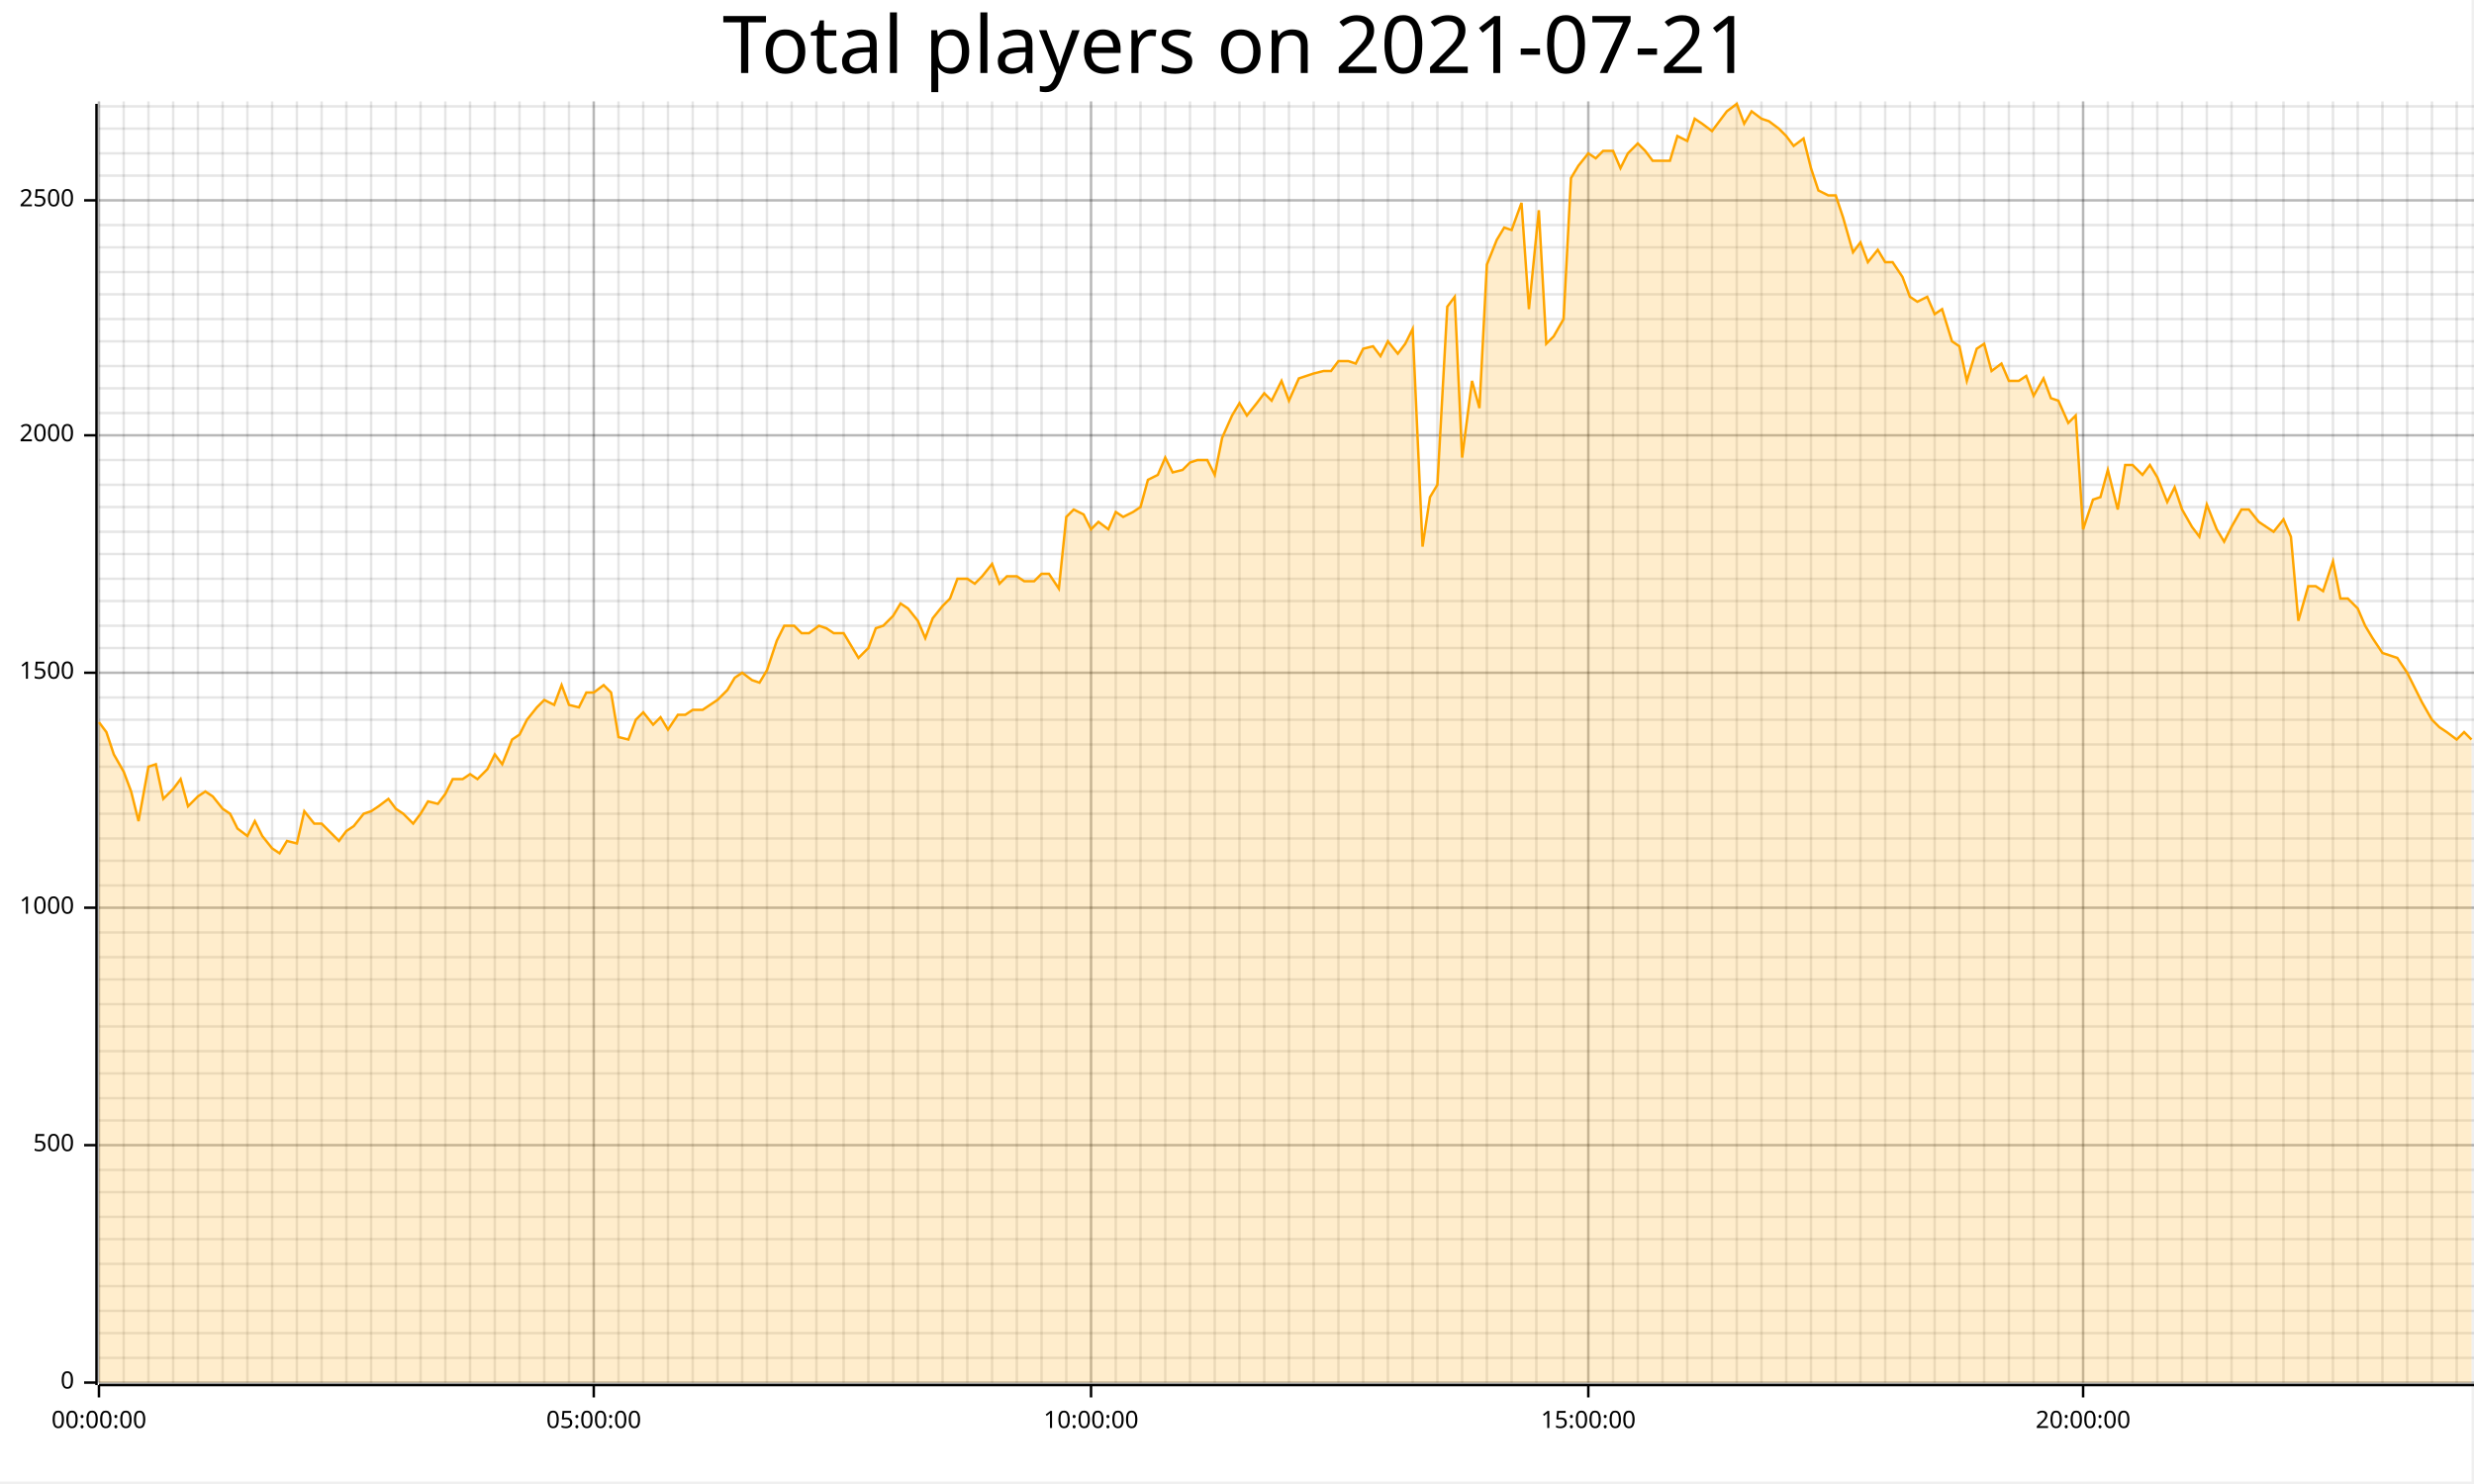
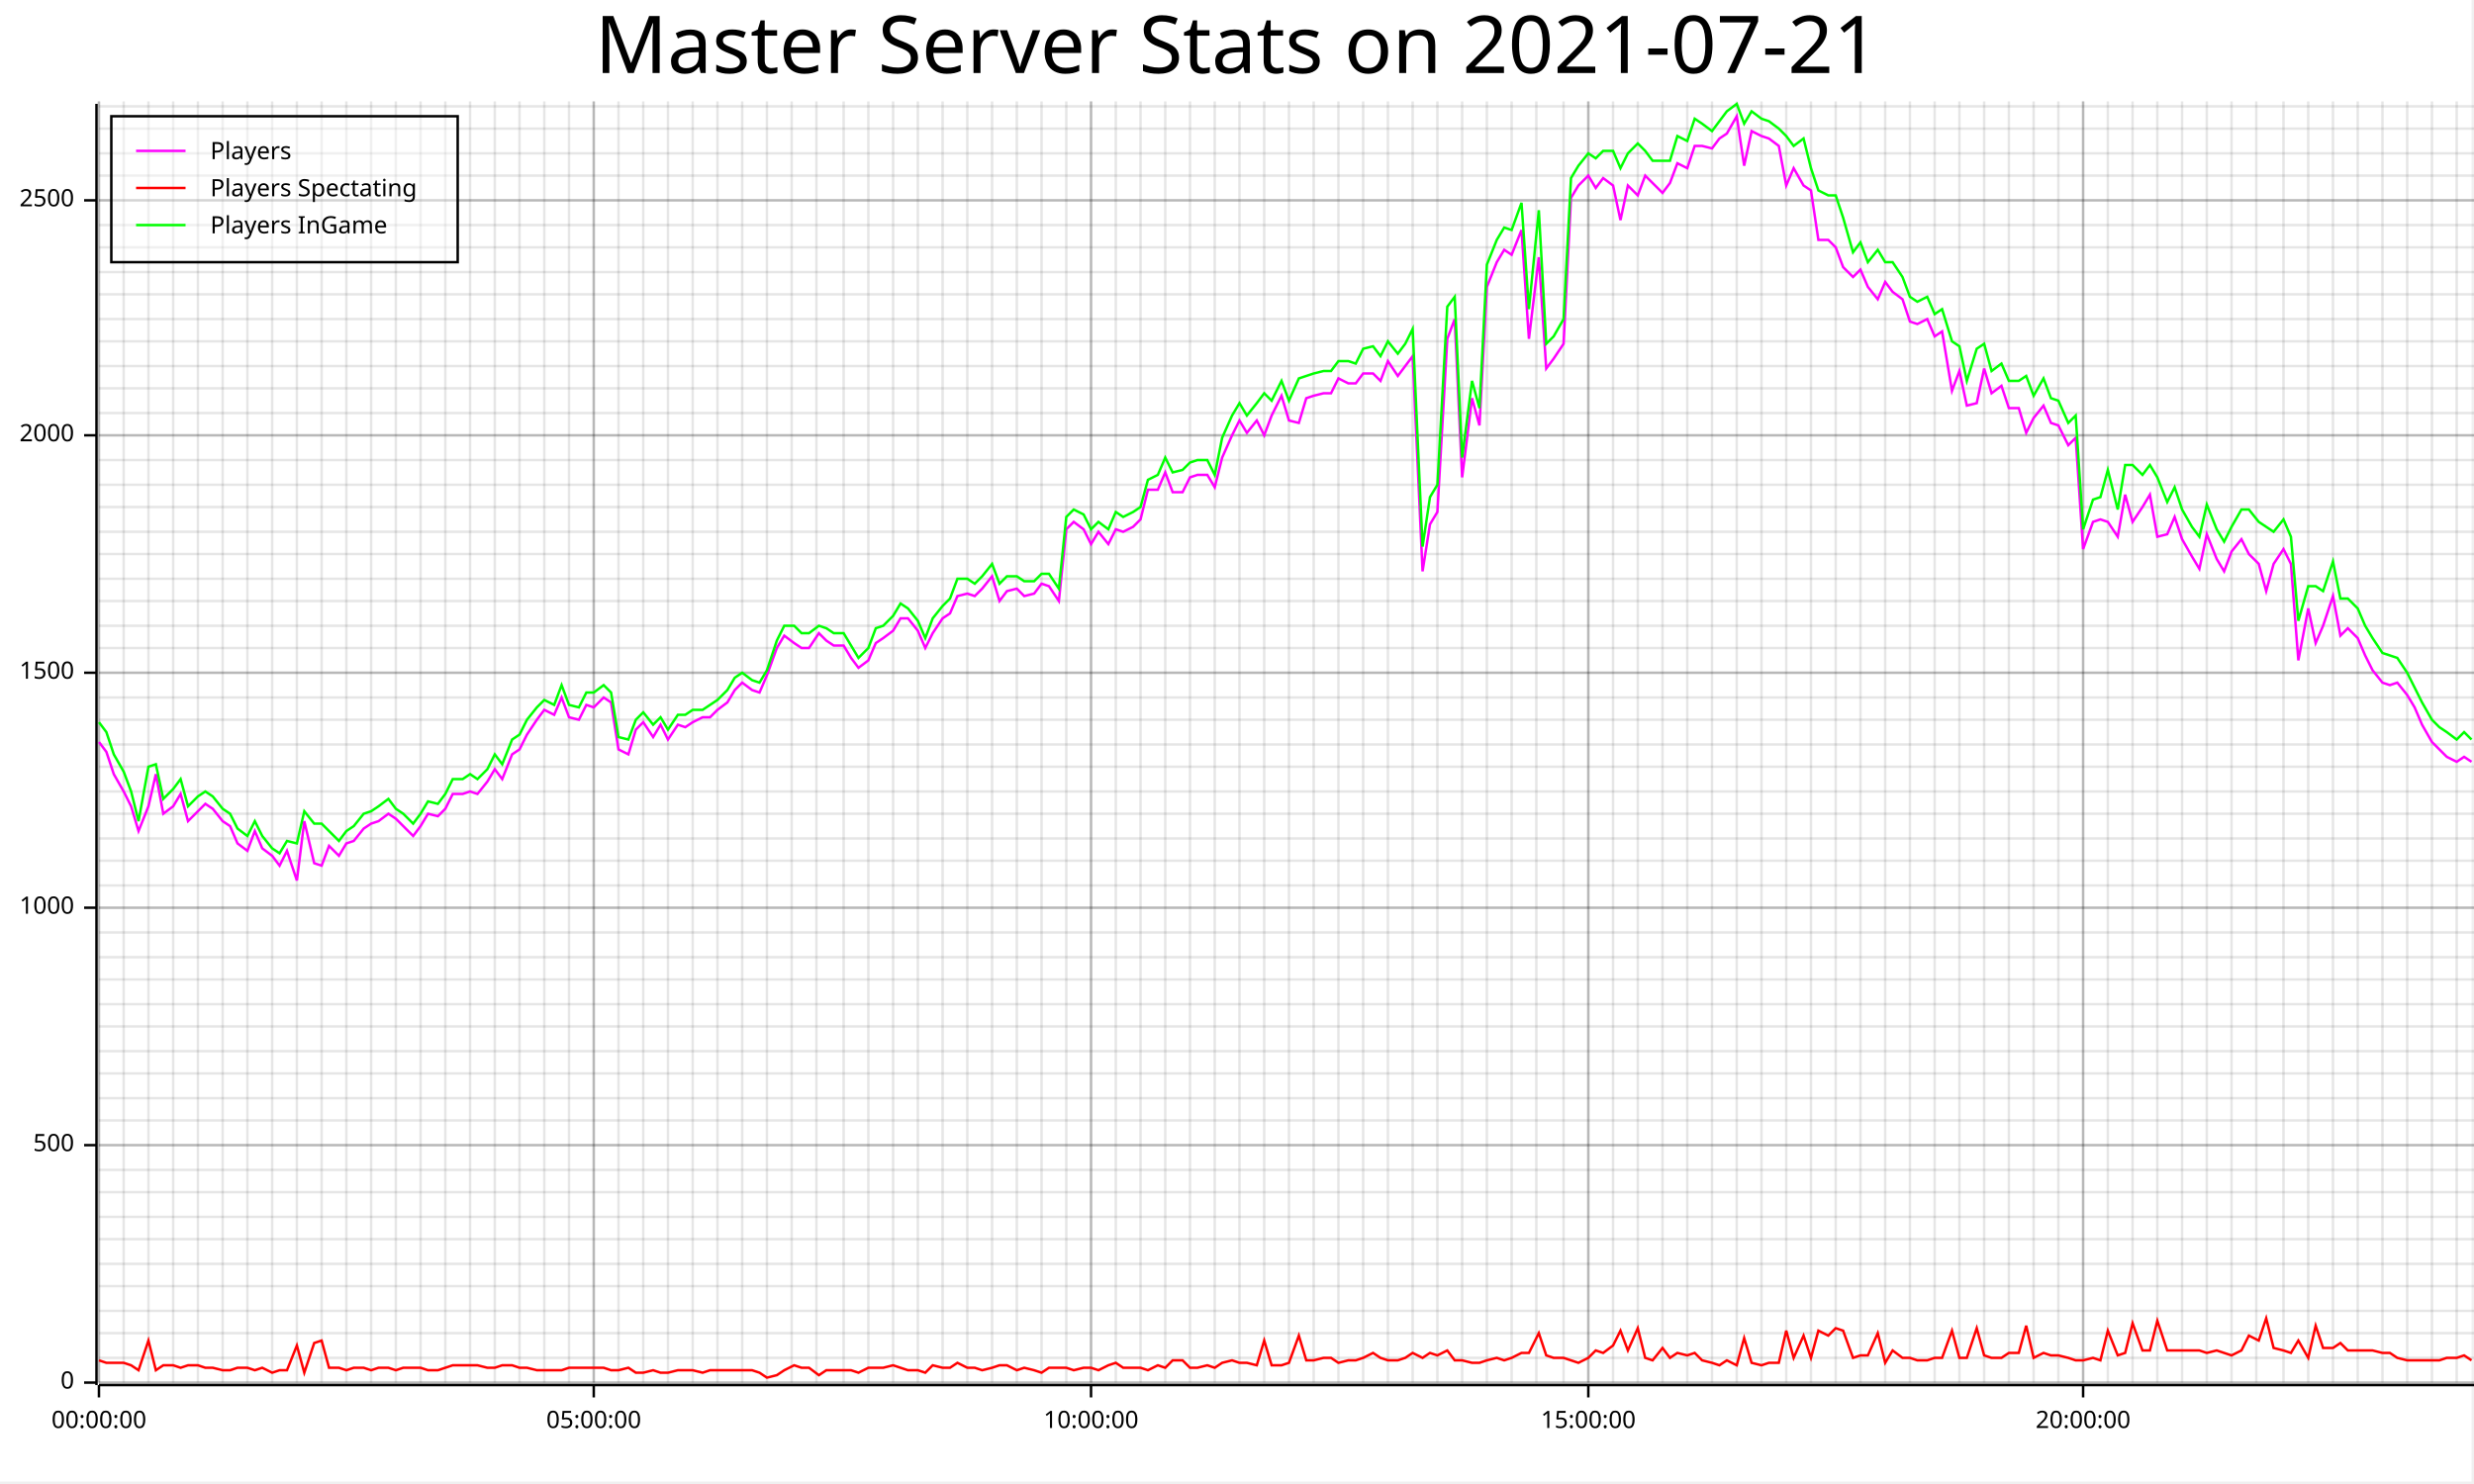
<svg xmlns="http://www.w3.org/2000/svg" width="1000" height="600" viewBox="0 0 1000 600">
  <rect x="0" y="0" width="999" height="599" opacity="1" fill="#FFFFFF" stroke="none" />
  <text x="500" y="5" dy="0.76em" text-anchor="middle" font-family="sans-serif" font-size="32.258" opacity="1" fill="#000000">
- Total players on 2021-07-21
+ Master Server Stats on 2021-07-21
</text>
  <line opacity="0.1" stroke="#000000" stroke-width="1" x1="40" y1="559" x2="40" y2="41" />
  <line opacity="0.1" stroke="#000000" stroke-width="1" x1="50" y1="559" x2="50" y2="41" />
  <line opacity="0.1" stroke="#000000" stroke-width="1" x1="60" y1="559" x2="60" y2="41" />
  <line opacity="0.1" stroke="#000000" stroke-width="1" x1="70" y1="559" x2="70" y2="41" />
  <line opacity="0.1" stroke="#000000" stroke-width="1" x1="80" y1="559" x2="80" y2="41" />
  <line opacity="0.1" stroke="#000000" stroke-width="1" x1="90" y1="559" x2="90" y2="41" />
  <line opacity="0.1" stroke="#000000" stroke-width="1" x1="100" y1="559" x2="100" y2="41" />
  <line opacity="0.1" stroke="#000000" stroke-width="1" x1="110" y1="559" x2="110" y2="41" />
  <line opacity="0.1" stroke="#000000" stroke-width="1" x1="120" y1="559" x2="120" y2="41" />
  <line opacity="0.1" stroke="#000000" stroke-width="1" x1="130" y1="559" x2="130" y2="41" />
  <line opacity="0.1" stroke="#000000" stroke-width="1" x1="140" y1="559" x2="140" y2="41" />
  <line opacity="0.1" stroke="#000000" stroke-width="1" x1="150" y1="559" x2="150" y2="41" />
  <line opacity="0.1" stroke="#000000" stroke-width="1" x1="160" y1="559" x2="160" y2="41" />
  <line opacity="0.1" stroke="#000000" stroke-width="1" x1="170" y1="559" x2="170" y2="41" />
  <line opacity="0.1" stroke="#000000" stroke-width="1" x1="180" y1="559" x2="180" y2="41" />
  <line opacity="0.1" stroke="#000000" stroke-width="1" x1="190" y1="559" x2="190" y2="41" />
  <line opacity="0.1" stroke="#000000" stroke-width="1" x1="200" y1="559" x2="200" y2="41" />
  <line opacity="0.1" stroke="#000000" stroke-width="1" x1="210" y1="559" x2="210" y2="41" />
  <line opacity="0.1" stroke="#000000" stroke-width="1" x1="220" y1="559" x2="220" y2="41" />
  <line opacity="0.1" stroke="#000000" stroke-width="1" x1="230" y1="559" x2="230" y2="41" />
  <line opacity="0.1" stroke="#000000" stroke-width="1" x1="240" y1="559" x2="240" y2="41" />
  <line opacity="0.1" stroke="#000000" stroke-width="1" x1="250" y1="559" x2="250" y2="41" />
  <line opacity="0.1" stroke="#000000" stroke-width="1" x1="260" y1="559" x2="260" y2="41" />
  <line opacity="0.1" stroke="#000000" stroke-width="1" x1="270" y1="559" x2="270" y2="41" />
  <line opacity="0.1" stroke="#000000" stroke-width="1" x1="280" y1="559" x2="280" y2="41" />
  <line opacity="0.1" stroke="#000000" stroke-width="1" x1="290" y1="559" x2="290" y2="41" />
  <line opacity="0.1" stroke="#000000" stroke-width="1" x1="300" y1="559" x2="300" y2="41" />
  <line opacity="0.1" stroke="#000000" stroke-width="1" x1="310" y1="559" x2="310" y2="41" />
  <line opacity="0.1" stroke="#000000" stroke-width="1" x1="320" y1="559" x2="320" y2="41" />
  <line opacity="0.1" stroke="#000000" stroke-width="1" x1="330" y1="559" x2="330" y2="41" />
  <line opacity="0.1" stroke="#000000" stroke-width="1" x1="341" y1="559" x2="341" y2="41" />
  <line opacity="0.1" stroke="#000000" stroke-width="1" x1="351" y1="559" x2="351" y2="41" />
  <line opacity="0.1" stroke="#000000" stroke-width="1" x1="361" y1="559" x2="361" y2="41" />
  <line opacity="0.1" stroke="#000000" stroke-width="1" x1="371" y1="559" x2="371" y2="41" />
  <line opacity="0.1" stroke="#000000" stroke-width="1" x1="381" y1="559" x2="381" y2="41" />
  <line opacity="0.1" stroke="#000000" stroke-width="1" x1="391" y1="559" x2="391" y2="41" />
  <line opacity="0.1" stroke="#000000" stroke-width="1" x1="401" y1="559" x2="401" y2="41" />
  <line opacity="0.1" stroke="#000000" stroke-width="1" x1="411" y1="559" x2="411" y2="41" />
  <line opacity="0.1" stroke="#000000" stroke-width="1" x1="421" y1="559" x2="421" y2="41" />
  <line opacity="0.1" stroke="#000000" stroke-width="1" x1="431" y1="559" x2="431" y2="41" />
  <line opacity="0.1" stroke="#000000" stroke-width="1" x1="441" y1="559" x2="441" y2="41" />
  <line opacity="0.1" stroke="#000000" stroke-width="1" x1="451" y1="559" x2="451" y2="41" />
  <line opacity="0.1" stroke="#000000" stroke-width="1" x1="461" y1="559" x2="461" y2="41" />
  <line opacity="0.1" stroke="#000000" stroke-width="1" x1="471" y1="559" x2="471" y2="41" />
  <line opacity="0.1" stroke="#000000" stroke-width="1" x1="481" y1="559" x2="481" y2="41" />
  <line opacity="0.1" stroke="#000000" stroke-width="1" x1="491" y1="559" x2="491" y2="41" />
  <line opacity="0.1" stroke="#000000" stroke-width="1" x1="501" y1="559" x2="501" y2="41" />
  <line opacity="0.1" stroke="#000000" stroke-width="1" x1="511" y1="559" x2="511" y2="41" />
  <line opacity="0.1" stroke="#000000" stroke-width="1" x1="521" y1="559" x2="521" y2="41" />
  <line opacity="0.1" stroke="#000000" stroke-width="1" x1="531" y1="559" x2="531" y2="41" />
  <line opacity="0.1" stroke="#000000" stroke-width="1" x1="541" y1="559" x2="541" y2="41" />
  <line opacity="0.1" stroke="#000000" stroke-width="1" x1="551" y1="559" x2="551" y2="41" />
  <line opacity="0.1" stroke="#000000" stroke-width="1" x1="561" y1="559" x2="561" y2="41" />
  <line opacity="0.1" stroke="#000000" stroke-width="1" x1="571" y1="559" x2="571" y2="41" />
  <line opacity="0.1" stroke="#000000" stroke-width="1" x1="581" y1="559" x2="581" y2="41" />
  <line opacity="0.1" stroke="#000000" stroke-width="1" x1="591" y1="559" x2="591" y2="41" />
  <line opacity="0.1" stroke="#000000" stroke-width="1" x1="601" y1="559" x2="601" y2="41" />
  <line opacity="0.1" stroke="#000000" stroke-width="1" x1="611" y1="559" x2="611" y2="41" />
  <line opacity="0.1" stroke="#000000" stroke-width="1" x1="621" y1="559" x2="621" y2="41" />
  <line opacity="0.1" stroke="#000000" stroke-width="1" x1="632" y1="559" x2="632" y2="41" />
  <line opacity="0.1" stroke="#000000" stroke-width="1" x1="642" y1="559" x2="642" y2="41" />
  <line opacity="0.1" stroke="#000000" stroke-width="1" x1="652" y1="559" x2="652" y2="41" />
  <line opacity="0.1" stroke="#000000" stroke-width="1" x1="662" y1="559" x2="662" y2="41" />
  <line opacity="0.1" stroke="#000000" stroke-width="1" x1="672" y1="559" x2="672" y2="41" />
  <line opacity="0.1" stroke="#000000" stroke-width="1" x1="682" y1="559" x2="682" y2="41" />
  <line opacity="0.1" stroke="#000000" stroke-width="1" x1="692" y1="559" x2="692" y2="41" />
  <line opacity="0.1" stroke="#000000" stroke-width="1" x1="702" y1="559" x2="702" y2="41" />
  <line opacity="0.1" stroke="#000000" stroke-width="1" x1="712" y1="559" x2="712" y2="41" />
  <line opacity="0.1" stroke="#000000" stroke-width="1" x1="722" y1="559" x2="722" y2="41" />
  <line opacity="0.1" stroke="#000000" stroke-width="1" x1="732" y1="559" x2="732" y2="41" />
  <line opacity="0.1" stroke="#000000" stroke-width="1" x1="742" y1="559" x2="742" y2="41" />
  <line opacity="0.1" stroke="#000000" stroke-width="1" x1="752" y1="559" x2="752" y2="41" />
  <line opacity="0.1" stroke="#000000" stroke-width="1" x1="762" y1="559" x2="762" y2="41" />
  <line opacity="0.1" stroke="#000000" stroke-width="1" x1="772" y1="559" x2="772" y2="41" />
  <line opacity="0.1" stroke="#000000" stroke-width="1" x1="782" y1="559" x2="782" y2="41" />
  <line opacity="0.1" stroke="#000000" stroke-width="1" x1="792" y1="559" x2="792" y2="41" />
  <line opacity="0.1" stroke="#000000" stroke-width="1" x1="802" y1="559" x2="802" y2="41" />
  <line opacity="0.1" stroke="#000000" stroke-width="1" x1="812" y1="559" x2="812" y2="41" />
  <line opacity="0.1" stroke="#000000" stroke-width="1" x1="822" y1="559" x2="822" y2="41" />
  <line opacity="0.1" stroke="#000000" stroke-width="1" x1="832" y1="559" x2="832" y2="41" />
  <line opacity="0.1" stroke="#000000" stroke-width="1" x1="842" y1="559" x2="842" y2="41" />
  <line opacity="0.1" stroke="#000000" stroke-width="1" x1="852" y1="559" x2="852" y2="41" />
  <line opacity="0.1" stroke="#000000" stroke-width="1" x1="862" y1="559" x2="862" y2="41" />
  <line opacity="0.1" stroke="#000000" stroke-width="1" x1="872" y1="559" x2="872" y2="41" />
  <line opacity="0.1" stroke="#000000" stroke-width="1" x1="882" y1="559" x2="882" y2="41" />
  <line opacity="0.1" stroke="#000000" stroke-width="1" x1="892" y1="559" x2="892" y2="41" />
  <line opacity="0.1" stroke="#000000" stroke-width="1" x1="902" y1="559" x2="902" y2="41" />
  <line opacity="0.1" stroke="#000000" stroke-width="1" x1="912" y1="559" x2="912" y2="41" />
  <line opacity="0.1" stroke="#000000" stroke-width="1" x1="923" y1="559" x2="923" y2="41" />
  <line opacity="0.1" stroke="#000000" stroke-width="1" x1="933" y1="559" x2="933" y2="41" />
  <line opacity="0.1" stroke="#000000" stroke-width="1" x1="943" y1="559" x2="943" y2="41" />
  <line opacity="0.1" stroke="#000000" stroke-width="1" x1="953" y1="559" x2="953" y2="41" />
  <line opacity="0.1" stroke="#000000" stroke-width="1" x1="963" y1="559" x2="963" y2="41" />
  <line opacity="0.1" stroke="#000000" stroke-width="1" x1="973" y1="559" x2="973" y2="41" />
  <line opacity="0.1" stroke="#000000" stroke-width="1" x1="983" y1="559" x2="983" y2="41" />
  <line opacity="0.1" stroke="#000000" stroke-width="1" x1="993" y1="559" x2="993" y2="41" />
  <line opacity="0.1" stroke="#000000" stroke-width="1" x1="40" y1="559" x2="1000" y2="559" />
  <line opacity="0.1" stroke="#000000" stroke-width="1" x1="40" y1="549" x2="1000" y2="549" />
  <line opacity="0.1" stroke="#000000" stroke-width="1" x1="40" y1="539" x2="1000" y2="539" />
  <line opacity="0.1" stroke="#000000" stroke-width="1" x1="40" y1="530" x2="1000" y2="530" />
  <line opacity="0.1" stroke="#000000" stroke-width="1" x1="40" y1="520" x2="1000" y2="520" />
  <line opacity="0.1" stroke="#000000" stroke-width="1" x1="40" y1="511" x2="1000" y2="511" />
  <line opacity="0.1" stroke="#000000" stroke-width="1" x1="40" y1="501" x2="1000" y2="501" />
  <line opacity="0.1" stroke="#000000" stroke-width="1" x1="40" y1="492" x2="1000" y2="492" />
  <line opacity="0.1" stroke="#000000" stroke-width="1" x1="40" y1="482" x2="1000" y2="482" />
  <line opacity="0.1" stroke="#000000" stroke-width="1" x1="40" y1="473" x2="1000" y2="473" />
  <line opacity="0.1" stroke="#000000" stroke-width="1" x1="40" y1="463" x2="1000" y2="463" />
  <line opacity="0.1" stroke="#000000" stroke-width="1" x1="40" y1="453" x2="1000" y2="453" />
  <line opacity="0.1" stroke="#000000" stroke-width="1" x1="40" y1="444" x2="1000" y2="444" />
  <line opacity="0.1" stroke="#000000" stroke-width="1" x1="40" y1="434" x2="1000" y2="434" />
  <line opacity="0.1" stroke="#000000" stroke-width="1" x1="40" y1="425" x2="1000" y2="425" />
  <line opacity="0.1" stroke="#000000" stroke-width="1" x1="40" y1="415" x2="1000" y2="415" />
  <line opacity="0.1" stroke="#000000" stroke-width="1" x1="40" y1="406" x2="1000" y2="406" />
  <line opacity="0.1" stroke="#000000" stroke-width="1" x1="40" y1="396" x2="1000" y2="396" />
  <line opacity="0.1" stroke="#000000" stroke-width="1" x1="40" y1="387" x2="1000" y2="387" />
  <line opacity="0.1" stroke="#000000" stroke-width="1" x1="40" y1="377" x2="1000" y2="377" />
  <line opacity="0.1" stroke="#000000" stroke-width="1" x1="40" y1="367" x2="1000" y2="367" />
  <line opacity="0.1" stroke="#000000" stroke-width="1" x1="40" y1="358" x2="1000" y2="358" />
  <line opacity="0.1" stroke="#000000" stroke-width="1" x1="40" y1="348" x2="1000" y2="348" />
  <line opacity="0.1" stroke="#000000" stroke-width="1" x1="40" y1="339" x2="1000" y2="339" />
  <line opacity="0.1" stroke="#000000" stroke-width="1" x1="40" y1="329" x2="1000" y2="329" />
  <line opacity="0.1" stroke="#000000" stroke-width="1" x1="40" y1="320" x2="1000" y2="320" />
  <line opacity="0.1" stroke="#000000" stroke-width="1" x1="40" y1="310" x2="1000" y2="310" />
  <line opacity="0.1" stroke="#000000" stroke-width="1" x1="40" y1="301" x2="1000" y2="301" />
  <line opacity="0.1" stroke="#000000" stroke-width="1" x1="40" y1="291" x2="1000" y2="291" />
  <line opacity="0.1" stroke="#000000" stroke-width="1" x1="40" y1="282" x2="1000" y2="282" />
  <line opacity="0.1" stroke="#000000" stroke-width="1" x1="40" y1="272" x2="1000" y2="272" />
  <line opacity="0.1" stroke="#000000" stroke-width="1" x1="40" y1="262" x2="1000" y2="262" />
  <line opacity="0.1" stroke="#000000" stroke-width="1" x1="40" y1="253" x2="1000" y2="253" />
  <line opacity="0.1" stroke="#000000" stroke-width="1" x1="40" y1="243" x2="1000" y2="243" />
  <line opacity="0.1" stroke="#000000" stroke-width="1" x1="40" y1="234" x2="1000" y2="234" />
  <line opacity="0.1" stroke="#000000" stroke-width="1" x1="40" y1="224" x2="1000" y2="224" />
  <line opacity="0.1" stroke="#000000" stroke-width="1" x1="40" y1="215" x2="1000" y2="215" />
  <line opacity="0.1" stroke="#000000" stroke-width="1" x1="40" y1="205" x2="1000" y2="205" />
  <line opacity="0.1" stroke="#000000" stroke-width="1" x1="40" y1="196" x2="1000" y2="196" />
  <line opacity="0.1" stroke="#000000" stroke-width="1" x1="40" y1="186" x2="1000" y2="186" />
  <line opacity="0.1" stroke="#000000" stroke-width="1" x1="40" y1="176" x2="1000" y2="176" />
  <line opacity="0.1" stroke="#000000" stroke-width="1" x1="40" y1="167" x2="1000" y2="167" />
  <line opacity="0.1" stroke="#000000" stroke-width="1" x1="40" y1="157" x2="1000" y2="157" />
  <line opacity="0.1" stroke="#000000" stroke-width="1" x1="40" y1="148" x2="1000" y2="148" />
  <line opacity="0.1" stroke="#000000" stroke-width="1" x1="40" y1="138" x2="1000" y2="138" />
  <line opacity="0.1" stroke="#000000" stroke-width="1" x1="40" y1="129" x2="1000" y2="129" />
  <line opacity="0.1" stroke="#000000" stroke-width="1" x1="40" y1="119" x2="1000" y2="119" />
  <line opacity="0.1" stroke="#000000" stroke-width="1" x1="40" y1="110" x2="1000" y2="110" />
  <line opacity="0.1" stroke="#000000" stroke-width="1" x1="40" y1="100" x2="1000" y2="100" />
  <line opacity="0.1" stroke="#000000" stroke-width="1" x1="40" y1="91" x2="1000" y2="91" />
  <line opacity="0.1" stroke="#000000" stroke-width="1" x1="40" y1="81" x2="1000" y2="81" />
  <line opacity="0.1" stroke="#000000" stroke-width="1" x1="40" y1="71" x2="1000" y2="71" />
  <line opacity="0.1" stroke="#000000" stroke-width="1" x1="40" y1="62" x2="1000" y2="62" />
  <line opacity="0.1" stroke="#000000" stroke-width="1" x1="40" y1="52" x2="1000" y2="52" />
  <line opacity="0.1" stroke="#000000" stroke-width="1" x1="40" y1="43" x2="1000" y2="43" />
  <line opacity="0.2" stroke="#000000" stroke-width="1" x1="40" y1="559" x2="40" y2="41" />
  <line opacity="0.2" stroke="#000000" stroke-width="1" x1="240" y1="559" x2="240" y2="41" />
  <line opacity="0.2" stroke="#000000" stroke-width="1" x1="441" y1="559" x2="441" y2="41" />
  <line opacity="0.2" stroke="#000000" stroke-width="1" x1="642" y1="559" x2="642" y2="41" />
  <line opacity="0.2" stroke="#000000" stroke-width="1" x1="842" y1="559" x2="842" y2="41" />
  <line opacity="0.2" stroke="#000000" stroke-width="1" x1="40" y1="559" x2="1000" y2="559" />
  <line opacity="0.2" stroke="#000000" stroke-width="1" x1="40" y1="463" x2="1000" y2="463" />
  <line opacity="0.2" stroke="#000000" stroke-width="1" x1="40" y1="367" x2="1000" y2="367" />
  <line opacity="0.2" stroke="#000000" stroke-width="1" x1="40" y1="272" x2="1000" y2="272" />
  <line opacity="0.2" stroke="#000000" stroke-width="1" x1="40" y1="176" x2="1000" y2="176" />
  <line opacity="0.2" stroke="#000000" stroke-width="1" x1="40" y1="81" x2="1000" y2="81" />
  <polyline fill="none" opacity="1" stroke="#000000" stroke-width="1" points="39,42 39,560 " />
  <text x="30" y="559" dy="0.5ex" text-anchor="end" font-family="sans-serif" font-size="9.677" opacity="1" fill="#000000">
0
</text>
  <polyline fill="none" opacity="1" stroke="#000000" stroke-width="1" points="34,559 39,559 " />
  <text x="30" y="463" dy="0.5ex" text-anchor="end" font-family="sans-serif" font-size="9.677" opacity="1" fill="#000000">
500
</text>
  <polyline fill="none" opacity="1" stroke="#000000" stroke-width="1" points="34,463 39,463 " />
  <text x="30" y="367" dy="0.5ex" text-anchor="end" font-family="sans-serif" font-size="9.677" opacity="1" fill="#000000">
1000
</text>
  <polyline fill="none" opacity="1" stroke="#000000" stroke-width="1" points="34,367 39,367 " />
  <text x="30" y="272" dy="0.5ex" text-anchor="end" font-family="sans-serif" font-size="9.677" opacity="1" fill="#000000">
1500
</text>
  <polyline fill="none" opacity="1" stroke="#000000" stroke-width="1" points="34,272 39,272 " />
  <text x="30" y="176" dy="0.5ex" text-anchor="end" font-family="sans-serif" font-size="9.677" opacity="1" fill="#000000">
2000
</text>
  <polyline fill="none" opacity="1" stroke="#000000" stroke-width="1" points="34,176 39,176 " />
  <text x="30" y="81" dy="0.5ex" text-anchor="end" font-family="sans-serif" font-size="9.677" opacity="1" fill="#000000">
2500
</text>
  <polyline fill="none" opacity="1" stroke="#000000" stroke-width="1" points="34,81 39,81 " />
  <polyline fill="none" opacity="1" stroke="#000000" stroke-width="1" points="40,560 1000,560 " />
  <text x="40" y="570" dy="0.76em" text-anchor="middle" font-family="sans-serif" font-size="9.677" opacity="1" fill="#000000">
00:00:00
</text>
  <polyline fill="none" opacity="1" stroke="#000000" stroke-width="1" points="40,560 40,565 " />
  <text x="240" y="570" dy="0.76em" text-anchor="middle" font-family="sans-serif" font-size="9.677" opacity="1" fill="#000000">
05:00:00
</text>
  <polyline fill="none" opacity="1" stroke="#000000" stroke-width="1" points="240,560 240,565 " />
  <text x="441" y="570" dy="0.76em" text-anchor="middle" font-family="sans-serif" font-size="9.677" opacity="1" fill="#000000">
10:00:00
</text>
  <polyline fill="none" opacity="1" stroke="#000000" stroke-width="1" points="441,560 441,565 " />
  <text x="642" y="570" dy="0.76em" text-anchor="middle" font-family="sans-serif" font-size="9.677" opacity="1" fill="#000000">
15:00:00
</text>
  <polyline fill="none" opacity="1" stroke="#000000" stroke-width="1" points="642,560 642,565 " />
  <text x="842" y="570" dy="0.76em" text-anchor="middle" font-family="sans-serif" font-size="9.677" opacity="1" fill="#000000">
20:00:00
</text>
  <polyline fill="none" opacity="1" stroke="#000000" stroke-width="1" points="842,560 842,565 " />
-   <polygon opacity="0.2" fill="#FFA500" points="40,292 43,296 46,305 50,312 53,320 56,332 60,310 63,309 66,323 70,319 73,315 76,326 80,322 83,320 86,322 90,327 93,329 96,335 100,338 103,332 106,338 110,343 113,345 116,340 120,341 123,328 127,333 130,333 133,336 137,340 140,336 143,334 147,329 150,328 153,326 157,323 160,327 163,329 167,333 170,329 173,324 177,325 180,321 183,315 187,315 190,313 193,315 197,311 200,305 203,309 207,299 210,297 213,291 217,286 220,283 224,285 227,277 230,285 234,286 237,280 240,280 244,277 247,280 250,298 254,299 257,291 260,288 264,293 267,290 270,295 274,289 277,289 280,287 284,287 287,285 290,283 294,279 297,274 300,272 304,275 307,276 310,271 314,259 317,253 321,253 324,256 327,256 331,253 334,254 337,256 341,256 344,261 347,266 351,262 354,254 357,253 361,249 364,244 367,246 371,251 374,258 377,250 381,245 384,242 387,234 391,234 394,236 397,233 401,228 404,236 407,233 411,233 414,235 418,235 421,232 424,232 428,238 431,209 434,206 438,208 441,214 444,211 448,214 451,207 454,209 458,207 461,205 464,194 468,192 471,185 474,191 478,190 481,187 484,186 488,186 491,192 494,177 498,168 501,163 504,168 508,163 511,159 514,162 518,154 521,162 525,153 528,152 531,151 535,150 538,150 541,146 545,146 548,147 551,141 555,140 558,144 561,138 565,143 568,139 571,133 575,221 578,201 581,196 585,124 588,120 591,185 595,154 598,165 601,107 605,97 608,92 611,93 615,82 618,125 622,85 625,139 628,136 632,129 635,72 638,67 642,62 645,64 648,61 652,61 655,68 658,62 662,58 665,61 668,65 672,65 675,65 678,55 682,57 685,48 688,50 692,53 695,49 698,45 702,42 705,50 708,45 712,48 715,49 719,52 722,55 725,59 729,56 732,68 735,77 739,79 742,79 745,88 749,102 752,98 755,106 759,101 762,106 765,106 769,112 772,120 775,122 779,120 782,127 785,125 789,138 792,140 795,154 799,141 802,139 805,150 809,147 812,154 816,154 819,152 822,160 826,153 829,161 832,162 836,171 839,168 842,214 846,202 849,201 852,190 856,206 859,188 862,188 866,192 869,188 872,193 876,203 879,197 882,206 886,213 889,217 892,204 896,214 899,219 902,213 906,206 909,206 913,211 916,213 919,215 923,210 926,217 929,251 933,237 936,237 939,239 943,227 946,242 949,242 953,246 956,253 959,258 963,264 966,265 969,266 973,272 976,278 979,284 983,291 986,294 989,296 993,299 996,296 999,299 999,559 40,559 " />
-   <polyline fill="none" opacity="1" stroke="#FFA500" stroke-width="1" points="40,292 43,296 46,305 50,312 53,320 56,332 60,310 63,309 66,323 70,319 73,315 76,326 80,322 83,320 86,322 90,327 93,329 96,335 100,338 103,332 106,338 110,343 113,345 116,340 120,341 123,328 127,333 130,333 133,336 137,340 140,336 143,334 147,329 150,328 153,326 157,323 160,327 163,329 167,333 170,329 173,324 177,325 180,321 183,315 187,315 190,313 193,315 197,311 200,305 203,309 207,299 210,297 213,291 217,286 220,283 224,285 227,277 230,285 234,286 237,280 240,280 244,277 247,280 250,298 254,299 257,291 260,288 264,293 267,290 270,295 274,289 277,289 280,287 284,287 287,285 290,283 294,279 297,274 300,272 304,275 307,276 310,271 314,259 317,253 321,253 324,256 327,256 331,253 334,254 337,256 341,256 344,261 347,266 351,262 354,254 357,253 361,249 364,244 367,246 371,251 374,258 377,250 381,245 384,242 387,234 391,234 394,236 397,233 401,228 404,236 407,233 411,233 414,235 418,235 421,232 424,232 428,238 431,209 434,206 438,208 441,214 444,211 448,214 451,207 454,209 458,207 461,205 464,194 468,192 471,185 474,191 478,190 481,187 484,186 488,186 491,192 494,177 498,168 501,163 504,168 508,163 511,159 514,162 518,154 521,162 525,153 528,152 531,151 535,150 538,150 541,146 545,146 548,147 551,141 555,140 558,144 561,138 565,143 568,139 571,133 575,221 578,201 581,196 585,124 588,120 591,185 595,154 598,165 601,107 605,97 608,92 611,93 615,82 618,125 622,85 625,139 628,136 632,129 635,72 638,67 642,62 645,64 648,61 652,61 655,68 658,62 662,58 665,61 668,65 672,65 675,65 678,55 682,57 685,48 688,50 692,53 695,49 698,45 702,42 705,50 708,45 712,48 715,49 719,52 722,55 725,59 729,56 732,68 735,77 739,79 742,79 745,88 749,102 752,98 755,106 759,101 762,106 765,106 769,112 772,120 775,122 779,120 782,127 785,125 789,138 792,140 795,154 799,141 802,139 805,150 809,147 812,154 816,154 819,152 822,160 826,153 829,161 832,162 836,171 839,168 842,214 846,202 849,201 852,190 856,206 859,188 862,188 866,192 869,188 872,193 876,203 879,197 882,206 886,213 889,217 892,204 896,214 899,219 902,213 906,206 909,206 913,211 916,213 919,215 923,210 926,217 929,251 933,237 936,237 939,239 943,227 946,242 949,242 953,246 956,253 959,258 963,264 966,265 969,266 973,272 976,278 979,284 983,291 986,294 989,296 993,299 996,296 999,299 " />
+   <polyline fill="none" opacity="1" stroke="#FF00FF" stroke-width="1" points="40,300 43,304 46,313 50,320 53,326 56,336 60,326 63,313 66,329 70,326 73,321 76,332 80,328 83,325 86,327 90,332 93,334 96,341 100,344 103,336 106,343 110,346 113,350 116,344 120,356 123,332 127,349 130,350 133,342 137,346 140,341 143,340 147,335 150,333 153,332 157,329 160,331 163,334 167,338 170,334 173,329 177,330 180,327 183,321 187,321 190,320 193,321 197,316 200,311 203,315 207,305 210,303 213,297 217,291 220,287 224,289 227,282 230,290 234,291 237,285 240,286 244,282 247,284 250,303 254,305 257,295 260,292 264,298 267,293 270,299 274,293 277,294 280,292 284,290 287,290 290,287 294,284 297,279 300,276 304,279 307,280 310,273 314,262 317,257 321,260 324,262 327,262 331,256 334,259 337,261 341,261 344,266 347,270 351,267 354,260 357,258 361,255 364,250 367,250 371,255 374,262 377,256 381,250 384,248 387,241 391,240 394,241 397,238 401,233 404,243 407,239 411,238 414,241 418,240 421,236 424,237 428,243 431,214 434,211 438,214 441,220 444,215 448,220 451,214 454,215 458,213 461,210 464,198 468,198 471,191 474,199 478,199 481,193 484,192 488,192 491,197 494,185 498,176 501,170 504,175 508,170 511,176 514,168 518,160 521,170 525,171 528,161 531,160 535,159 538,159 541,153 545,155 548,155 551,151 555,151 558,154 561,146 565,152 568,148 571,144 575,231 578,212 581,207 585,137 588,129 591,193 595,161 598,172 601,116 605,106 608,101 611,103 615,93 618,137 622,104 625,149 628,145 632,139 635,80 638,75 642,71 645,76 648,72 652,75 655,89 658,75 662,79 665,71 668,74 672,78 675,74 678,66 682,68 685,59 688,59 692,60 695,56 698,54 702,47 705,67 708,53 712,55 715,56 719,59 722,75 725,68 729,75 732,77 735,97 739,97 742,100 745,108 749,112 752,109 755,116 759,121 762,114 765,118 769,121 772,130 775,131 779,129 782,136 785,134 789,158 792,150 795,164 799,163 802,149 805,159 809,156 812,165 816,165 819,175 822,169 826,164 829,171 832,172 836,180 839,177 842,222 846,211 849,210 852,211 856,217 859,200 862,211 866,205 869,200 872,217 876,216 879,209 882,218 886,225 889,230 892,216 896,226 899,231 902,223 906,218 909,224 913,228 916,239 919,228 923,222 926,228 929,267 933,246 936,260 939,253 943,241 946,257 949,254 953,258 956,265 959,271 963,276 966,277 969,276 973,281 976,286 979,293 983,300 986,303 989,306 993,308 996,306 999,308 " />
+   <polyline fill="none" opacity="1" stroke="#FF0000" stroke-width="1" points="40,550 43,551 46,551 50,551 53,552 56,554 60,542 63,554 66,552 70,552 73,553 76,552 80,552 83,553 86,553 90,554 93,554 96,553 100,553 103,554 106,553 110,555 113,554 116,554 120,544 123,555 127,543 130,542 133,553 137,553 140,554 143,553 147,553 150,554 153,553 157,553 160,554 163,553 167,553 170,553 173,554 177,554 180,553 183,552 187,552 190,552 193,552 197,553 200,553 203,552 207,552 210,553 213,553 217,554 220,554 224,554 227,554 230,553 234,553 237,553 240,553 244,553 247,554 250,554 254,553 257,555 260,555 264,554 267,555 270,555 274,554 277,554 280,554 284,555 287,554 290,554 294,554 297,554 300,554 304,554 307,555 310,557 314,556 317,554 321,552 324,553 327,553 331,556 334,554 337,554 341,554 344,554 347,555 351,553 354,553 357,553 361,552 364,553 367,554 371,554 374,555 377,552 381,553 384,553 387,551 391,553 394,553 397,554 401,553 404,552 407,552 411,554 414,553 418,554 421,555 424,553 428,553 431,553 434,554 438,553 441,553 444,554 448,552 451,551 454,553 458,553 461,553 464,554 468,552 471,553 474,550 478,550 481,553 484,553 488,552 491,553 494,551 498,550 501,551 504,551 508,552 511,542 514,552 518,552 521,551 525,540 528,550 531,550 535,549 538,549 541,551 545,550 548,550 551,549 555,547 558,549 561,550 565,550 568,549 571,547 575,549 578,547 581,548 585,546 588,550 591,550 595,551 598,551 601,550 605,549 608,550 611,549 615,547 618,547 622,539 625,548 628,549 632,549 635,550 638,551 642,549 645,546 648,547 652,544 655,538 658,546 662,537 665,549 668,550 672,545 675,549 678,547 682,548 685,547 688,550 692,551 695,552 698,550 702,552 705,541 708,551 712,552 715,551 719,551 722,538 725,549 729,540 732,549 735,538 739,540 742,537 745,538 749,549 752,548 755,548 759,539 762,551 765,546 769,549 772,549 775,550 779,550 782,549 785,549 789,538 792,549 795,549 799,537 802,548 805,549 809,549 812,547 816,547 819,536 822,549 826,547 829,548 832,548 836,549 839,550 842,550 846,549 849,550 852,538 856,548 859,547 862,535 866,546 869,546 872,534 876,546 879,546 882,546 886,546 889,546 892,547 896,546 899,547 902,548 906,546 909,540 913,542 916,533 919,545 923,546 926,547 929,542 933,549 936,536 939,545 943,545 946,543 949,546 953,546 956,546 959,546 963,547 966,547 969,549 973,550 976,550 979,550 983,550 986,550 989,549 993,549 996,548 999,550 " />
+   <polyline fill="none" opacity="1" stroke="#00FF00" stroke-width="1" points="40,292 43,296 46,305 50,312 53,320 56,332 60,310 63,309 66,323 70,319 73,315 76,326 80,322 83,320 86,322 90,327 93,329 96,335 100,338 103,332 106,338 110,343 113,345 116,340 120,341 123,328 127,333 130,333 133,336 137,340 140,336 143,334 147,329 150,328 153,326 157,323 160,327 163,329 167,333 170,329 173,324 177,325 180,321 183,315 187,315 190,313 193,315 197,311 200,305 203,309 207,299 210,297 213,291 217,286 220,283 224,285 227,277 230,285 234,286 237,280 240,280 244,277 247,280 250,298 254,299 257,291 260,288 264,293 267,290 270,295 274,289 277,289 280,287 284,287 287,285 290,283 294,279 297,274 300,272 304,275 307,276 310,271 314,259 317,253 321,253 324,256 327,256 331,253 334,254 337,256 341,256 344,261 347,266 351,262 354,254 357,253 361,249 364,244 367,246 371,251 374,258 377,250 381,245 384,242 387,234 391,234 394,236 397,233 401,228 404,236 407,233 411,233 414,235 418,235 421,232 424,232 428,238 431,209 434,206 438,208 441,214 444,211 448,214 451,207 454,209 458,207 461,205 464,194 468,192 471,185 474,191 478,190 481,187 484,186 488,186 491,192 494,177 498,168 501,163 504,168 508,163 511,159 514,162 518,154 521,162 525,153 528,152 531,151 535,150 538,150 541,146 545,146 548,147 551,141 555,140 558,144 561,138 565,143 568,139 571,133 575,221 578,201 581,196 585,124 588,120 591,185 595,154 598,165 601,107 605,97 608,92 611,93 615,82 618,125 622,85 625,139 628,136 632,129 635,72 638,67 642,62 645,64 648,61 652,61 655,68 658,62 662,58 665,61 668,65 672,65 675,65 678,55 682,57 685,48 688,50 692,53 695,49 698,45 702,42 705,50 708,45 712,48 715,49 719,52 722,55 725,59 729,56 732,68 735,77 739,79 742,79 745,88 749,102 752,98 755,106 759,101 762,106 765,106 769,112 772,120 775,122 779,120 782,127 785,125 789,138 792,140 795,154 799,141 802,139 805,150 809,147 812,154 816,154 819,152 822,160 826,153 829,161 832,162 836,171 839,168 842,214 846,202 849,201 852,190 856,206 859,188 862,188 866,192 869,188 872,193 876,203 879,197 882,206 886,213 889,217 892,204 896,214 899,219 902,213 906,206 909,206 913,211 916,213 919,215 923,210 926,217 929,251 933,237 936,237 939,239 943,227 946,242 949,242 953,246 956,253 959,258 963,264 966,265 969,266 973,272 976,278 979,284 983,291 986,294 989,296 993,299 996,296 999,299 " />
+   <rect x="45" y="47" width="140" height="59" opacity="0.4" fill="#FFFFFF" stroke="none" />
+   <rect x="45" y="47" width="140" height="59" opacity="1" fill="none" stroke="#000000" />
+   <text x="85" y="57" dy="0.76em" text-anchor="start" font-family="sans-serif" font-size="9.677" opacity="1" fill="#000000">
+ Players
+ </text>
+   <text x="85" y="72" dy="0.76em" text-anchor="start" font-family="sans-serif" font-size="9.677" opacity="1" fill="#000000">
+ Players Spectating
+ </text>
+   <text x="85" y="87" dy="0.76em" text-anchor="start" font-family="sans-serif" font-size="9.677" opacity="1" fill="#000000">
+ Players InGame
+ </text>
+   <polyline fill="none" opacity="1" stroke="#FF00FF" stroke-width="1" points="55,61 75,61 " />
+   <polyline fill="none" opacity="1" stroke="#FF0000" stroke-width="1" points="55,76 75,76 " />
+   <polyline fill="none" opacity="1" stroke="#00FF00" stroke-width="1" points="55,91 75,91 " />
</svg>
